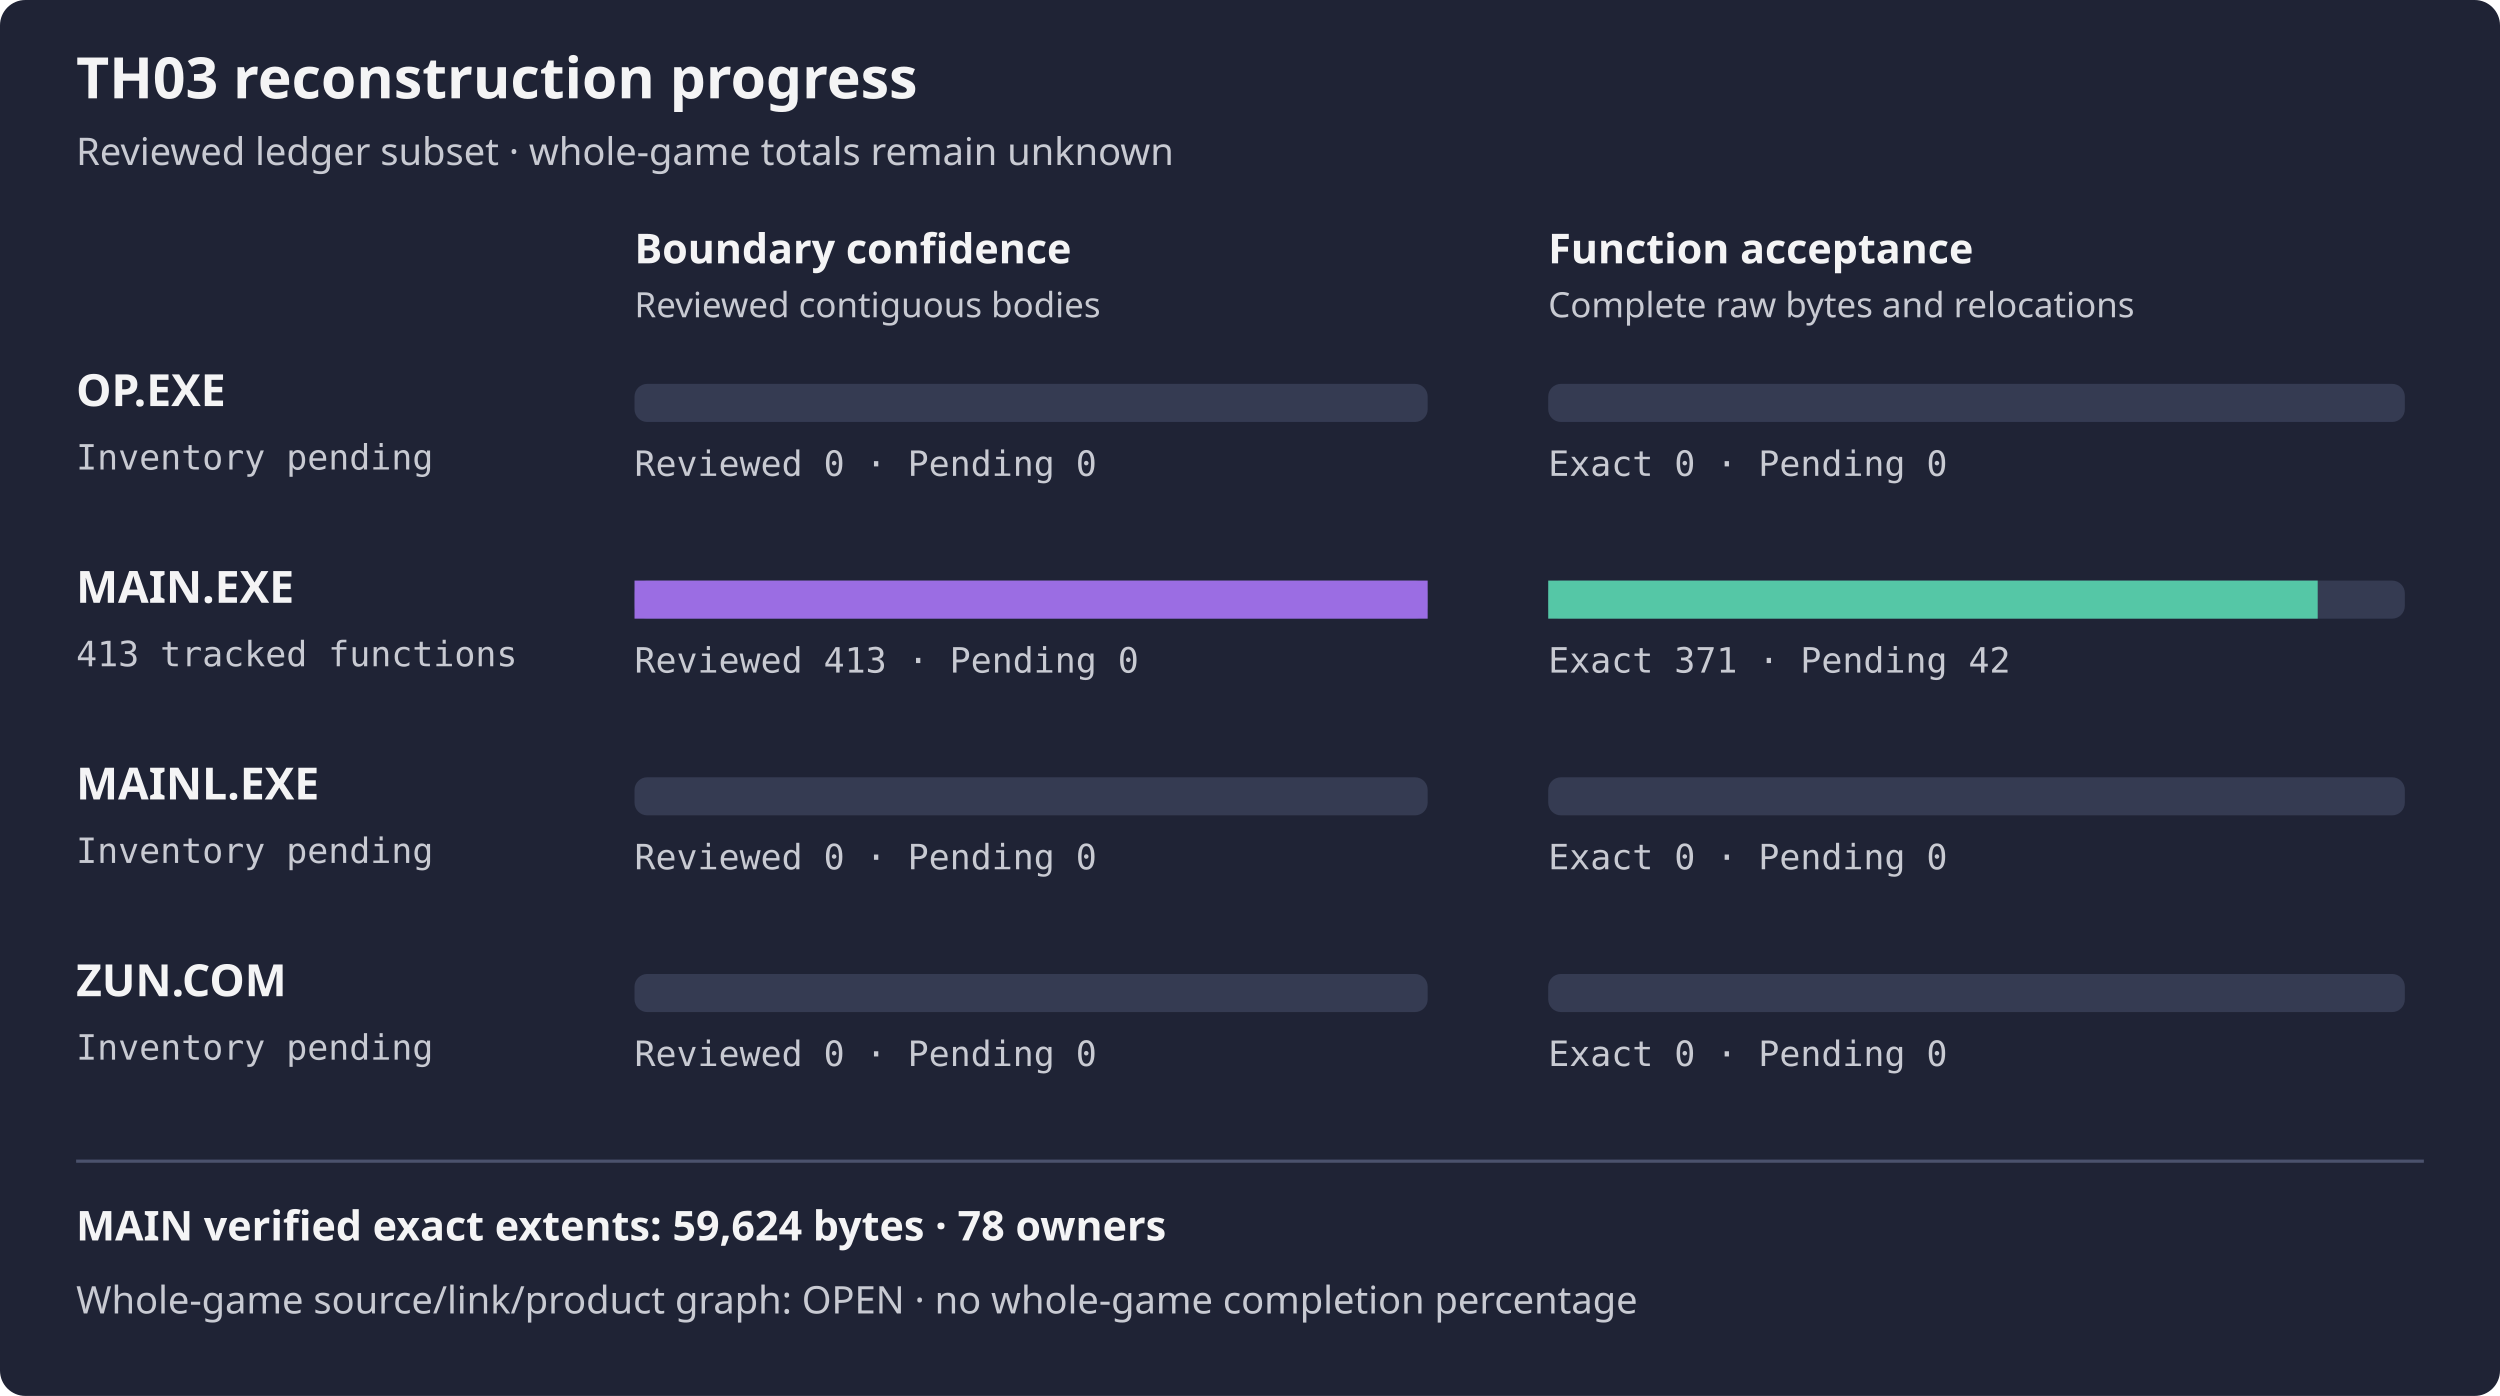
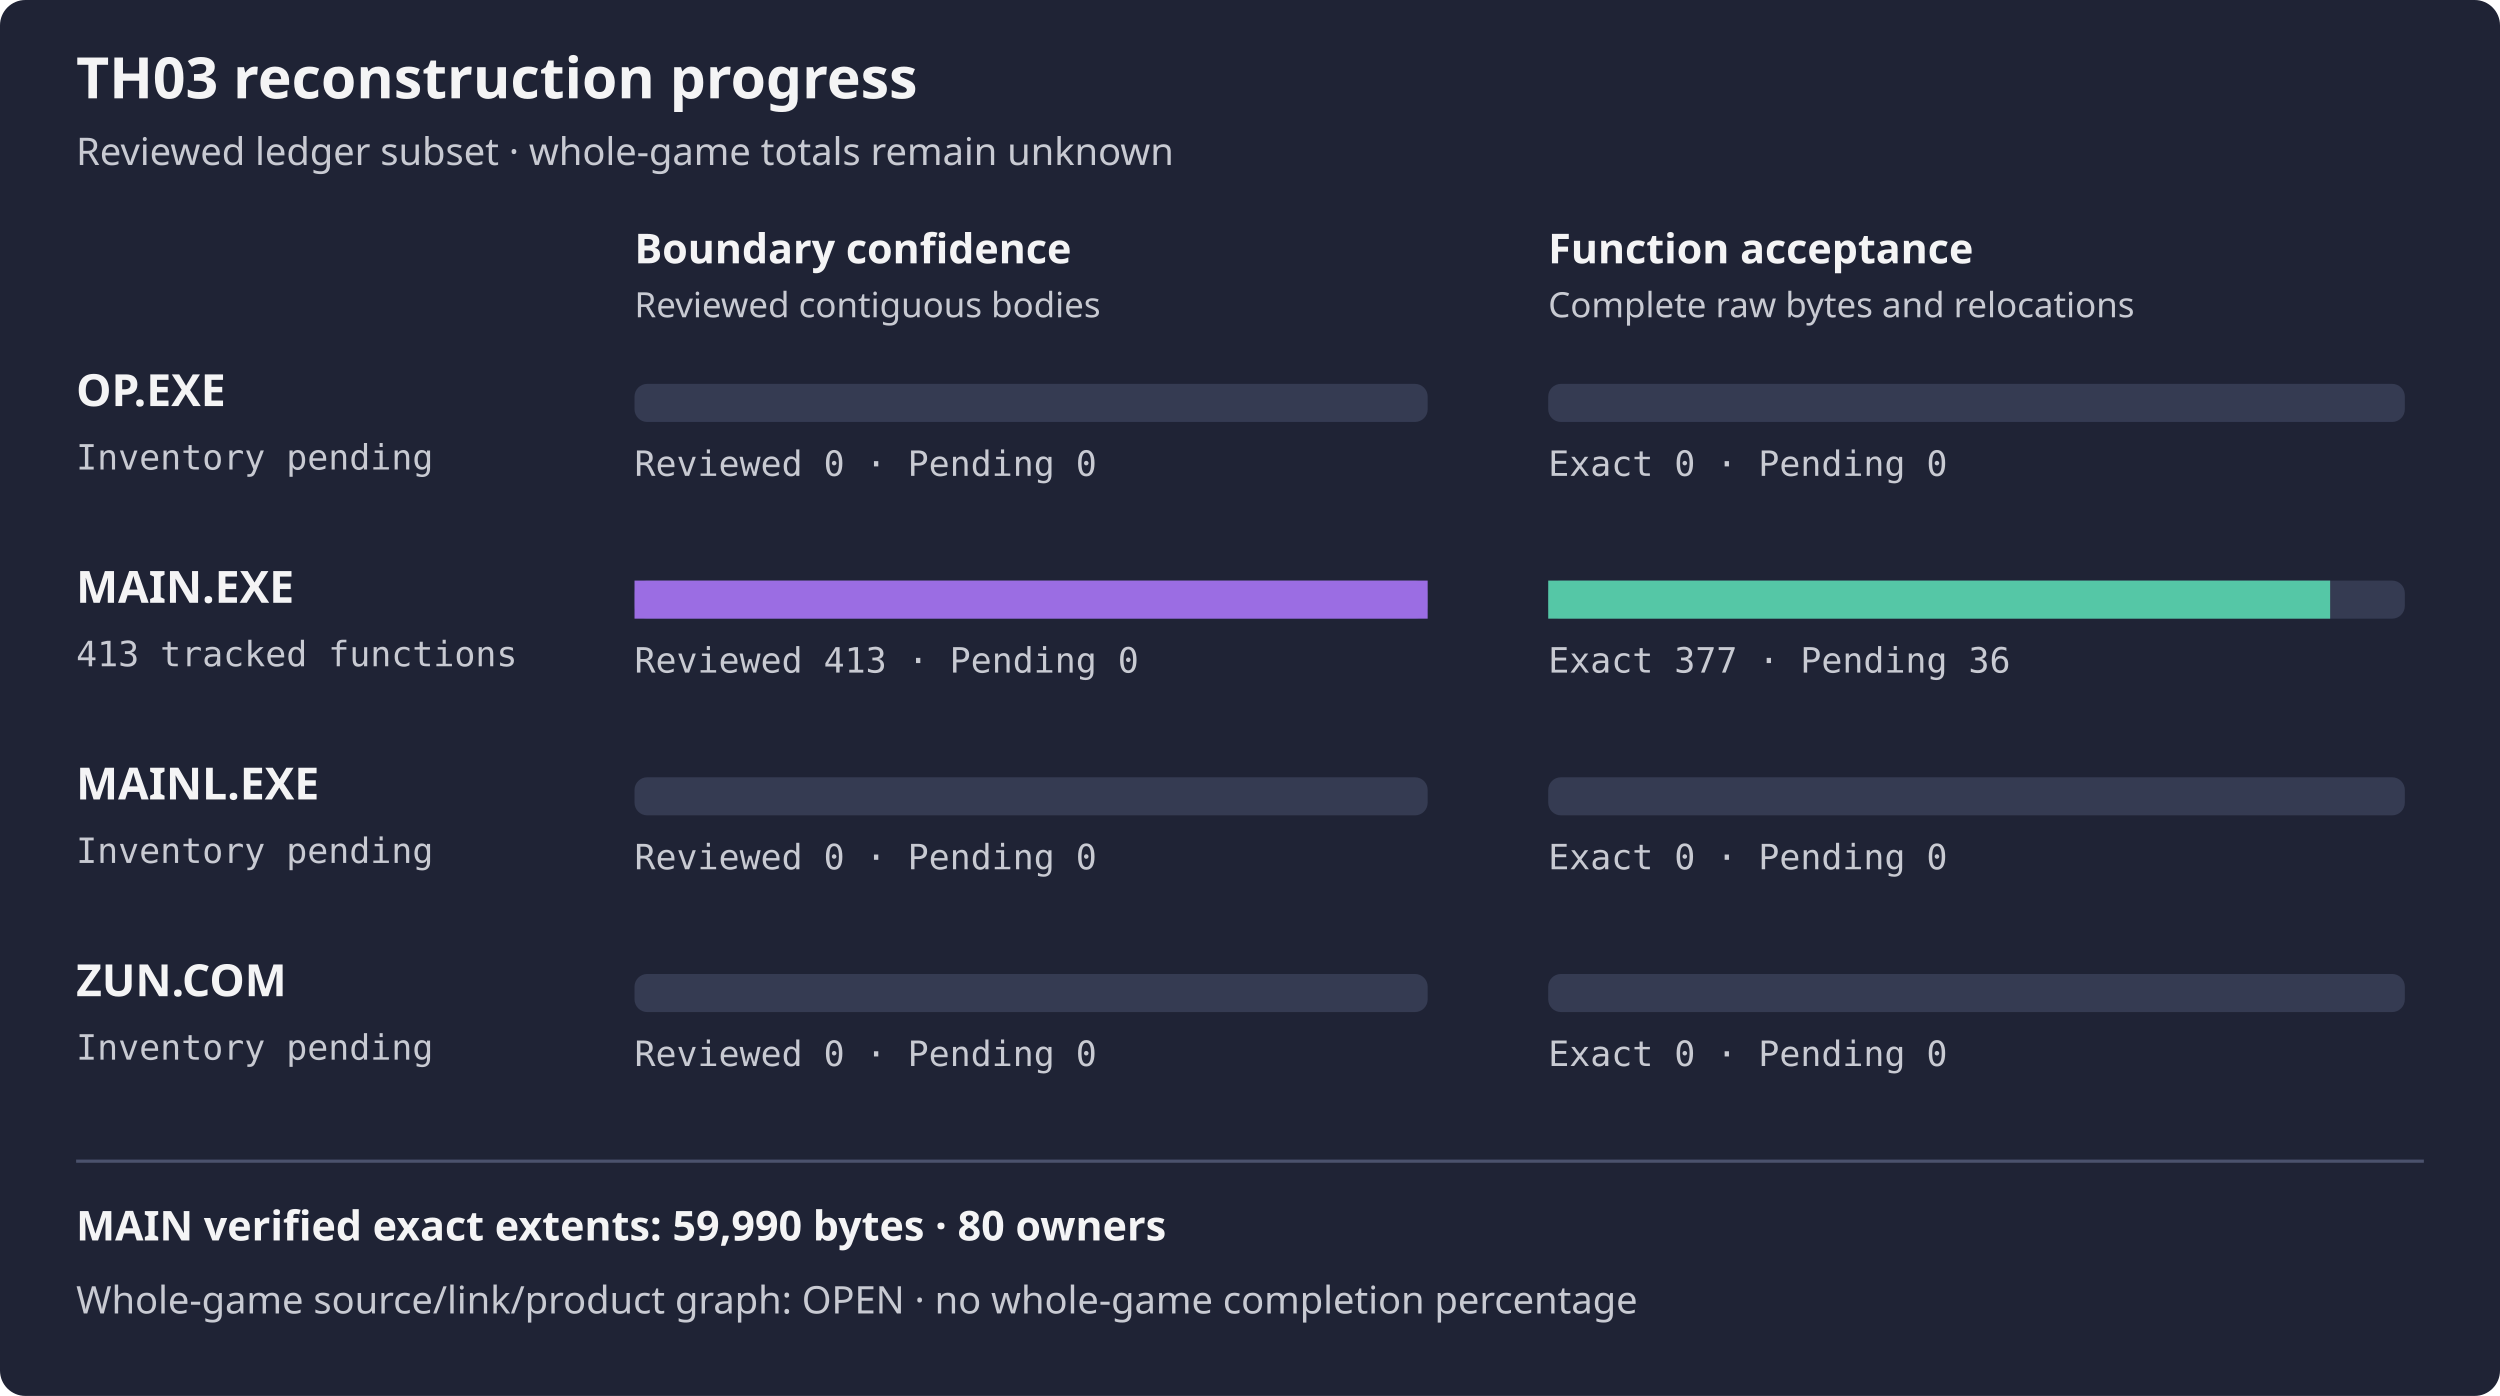
<svg xmlns="http://www.w3.org/2000/svg" width="788" height="440" viewBox="0 0 788 440" role="img" aria-label="TH03 reviewed subset reconstruction progress">
  <rect width="788" height="440" rx="8" fill="#1f2335" />
  <text x="24" y="31" fill="#f4f4f5" font-family="sans-serif" font-size="18" font-weight="600">TH03 reconstruction progress</text>
  <text x="24" y="52" fill="#c8cad2" font-family="sans-serif" font-size="12">Reviewed ledger subset · whole-game totals remain unknown</text>
  <text x="200" y="83" fill="#f4f4f5" font-family="sans-serif" font-size="13" font-weight="600">Boundary confidence</text>
  <text x="488" y="83" fill="#f4f4f5" font-family="sans-serif" font-size="13" font-weight="600">Function acceptance</text>
  <text x="200" y="100" fill="#c8cad2" font-family="sans-serif" font-size="11">Reviewed contiguous bodies</text>
  <text x="488" y="100" fill="#c8cad2" font-family="sans-serif" font-size="11">Complete raw bytes and relocations</text>
  <text x="24" y="128" fill="#f4f4f5" font-family="sans-serif" font-size="14" font-weight="600">OP.EXE</text>
  <text x="24" y="148" fill="#c8cad2" font-family="monospace" font-size="11">Inventory pending</text>
  <rect x="200" y="121" width="250" height="12" rx="4" fill="#353b52" />
  <rect x="488" y="121" width="270" height="12" rx="4" fill="#353b52" />
  <rect x="200" y="121" width="0.00" height="12" fill="#9b6de3" />
  <rect x="488" y="121" width="0.00" height="12" fill="#55c7a6" />
  <text x="200" y="150" fill="#c8cad2" font-family="monospace" font-size="11">Reviewed 0 · Pending 0</text>
  <text x="488" y="150" fill="#c8cad2" font-family="monospace" font-size="11">Exact 0 · Pending 0</text>
  <text x="24" y="190" fill="#f4f4f5" font-family="sans-serif" font-size="14" font-weight="600">MAIN.EXE</text>
  <text x="24" y="210" fill="#c8cad2" font-family="monospace" font-size="11">413 tracked functions</text>
  <rect x="200" y="183" width="250" height="12" rx="4" fill="#353b52" />
  <rect x="488" y="183" width="270" height="12" rx="4" fill="#353b52" />
  <rect x="200" y="183" width="250.00" height="12" fill="#9b6de3" />
-   <rect x="488" y="183" width="242.54" height="12" fill="#55c7a6" />
+   <rect x="488" y="183" width="246.46" height="12" fill="#55c7a6" />
  <text x="200" y="212" fill="#c8cad2" font-family="monospace" font-size="11">Reviewed 413 · Pending 0</text>
-   <text x="488" y="212" fill="#c8cad2" font-family="monospace" font-size="11">Exact 371 · Pending 42</text>
+   <text x="488" y="212" fill="#c8cad2" font-family="monospace" font-size="11">Exact 377 · Pending 36</text>
  <text x="24" y="252" fill="#f4f4f5" font-family="sans-serif" font-size="14" font-weight="600">MAINL.EXE</text>
  <text x="24" y="272" fill="#c8cad2" font-family="monospace" font-size="11">Inventory pending</text>
  <rect x="200" y="245" width="250" height="12" rx="4" fill="#353b52" />
  <rect x="488" y="245" width="270" height="12" rx="4" fill="#353b52" />
  <rect x="200" y="245" width="0.00" height="12" fill="#9b6de3" />
  <rect x="488" y="245" width="0.00" height="12" fill="#55c7a6" />
  <text x="200" y="274" fill="#c8cad2" font-family="monospace" font-size="11">Reviewed 0 · Pending 0</text>
  <text x="488" y="274" fill="#c8cad2" font-family="monospace" font-size="11">Exact 0 · Pending 0</text>
  <text x="24" y="314" fill="#f4f4f5" font-family="sans-serif" font-size="14" font-weight="600">ZUN.COM</text>
  <text x="24" y="334" fill="#c8cad2" font-family="monospace" font-size="11">Inventory pending</text>
  <rect x="200" y="307" width="250" height="12" rx="4" fill="#353b52" />
  <rect x="488" y="307" width="270" height="12" rx="4" fill="#353b52" />
  <rect x="200" y="307" width="0.00" height="12" fill="#9b6de3" />
  <rect x="488" y="307" width="0.00" height="12" fill="#55c7a6" />
  <text x="200" y="336" fill="#c8cad2" font-family="monospace" font-size="11">Reviewed 0 · Pending 0</text>
  <text x="488" y="336" fill="#c8cad2" font-family="monospace" font-size="11">Exact 0 · Pending 0</text>
  <path d="M24 366 H764" stroke="#4b526d" />
-   <text x="24" y="391" fill="#f4f4f5" font-family="sans-serif" font-size="13" font-weight="600">MAIN verified exact extents: 59,624 bytes · 78 owners</text>
+   <text x="24" y="391" fill="#f4f4f5" font-family="sans-serif" font-size="13" font-weight="600">MAIN verified exact extents: 59,990 bytes · 80 owners</text>
  <text x="24" y="414" fill="#c8cad2" font-family="sans-serif" font-size="12">Whole-game source/link/product graph: OPEN · no whole-game completion percentage</text>
</svg>
